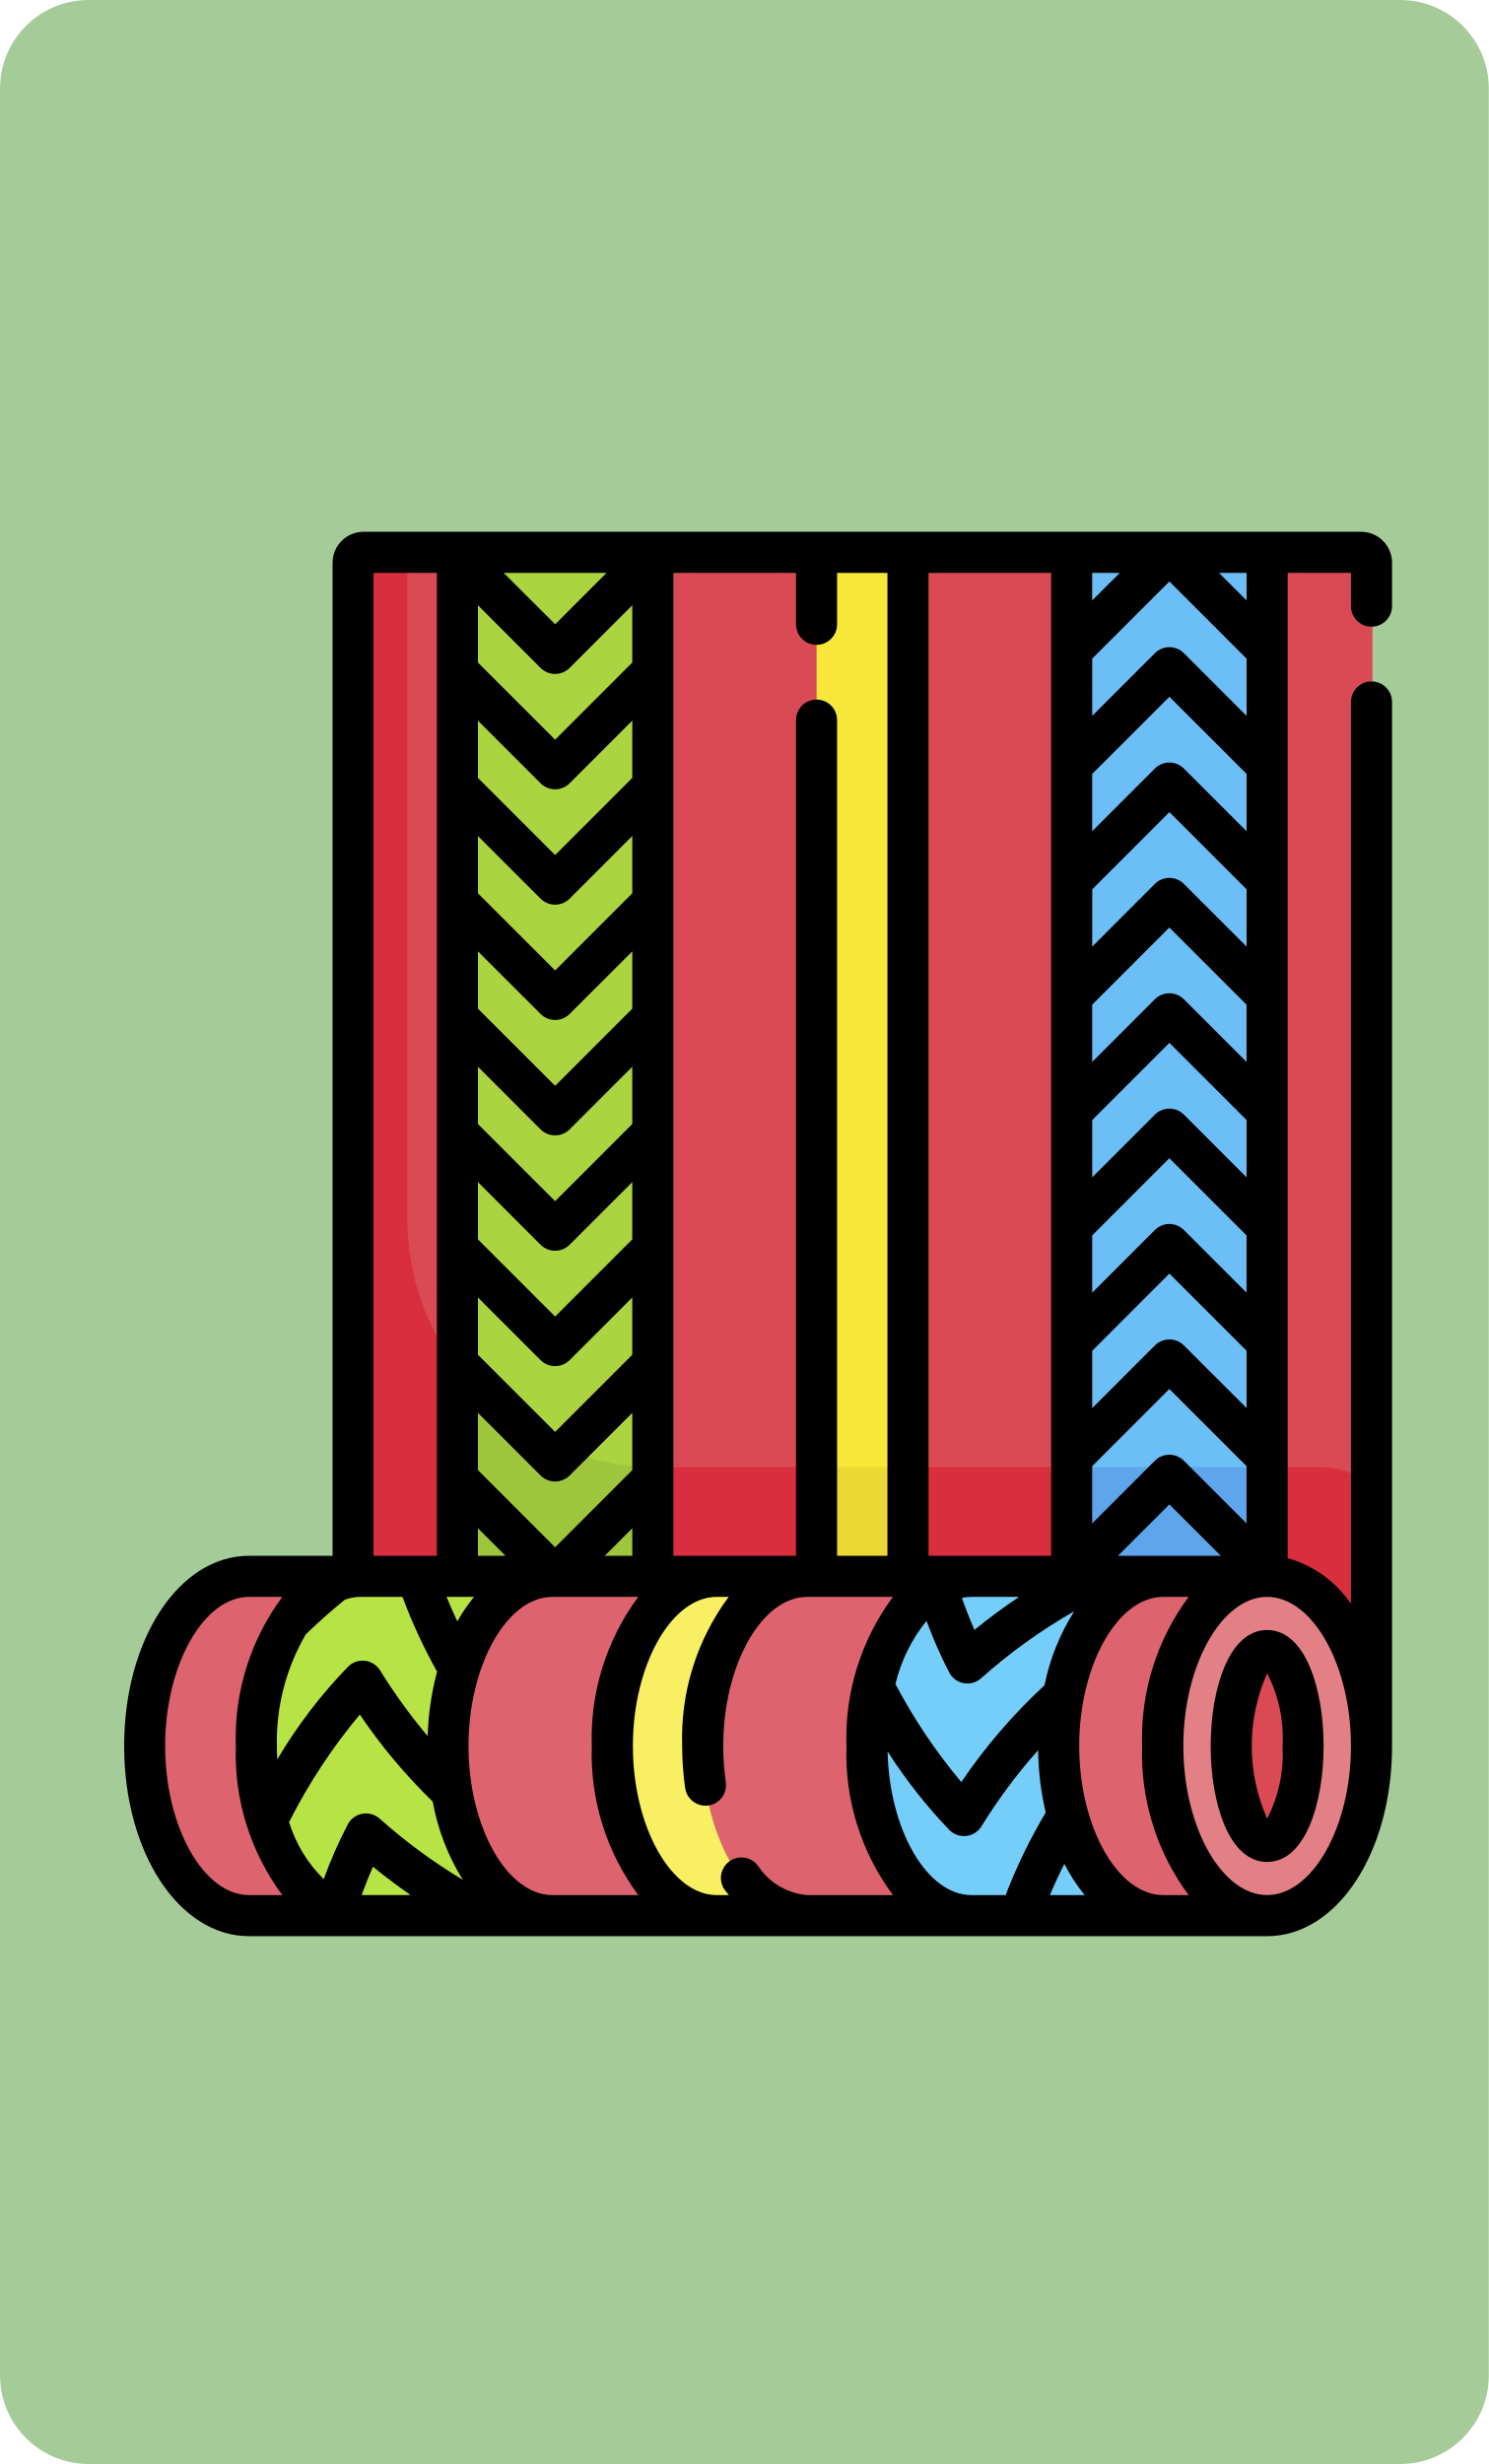
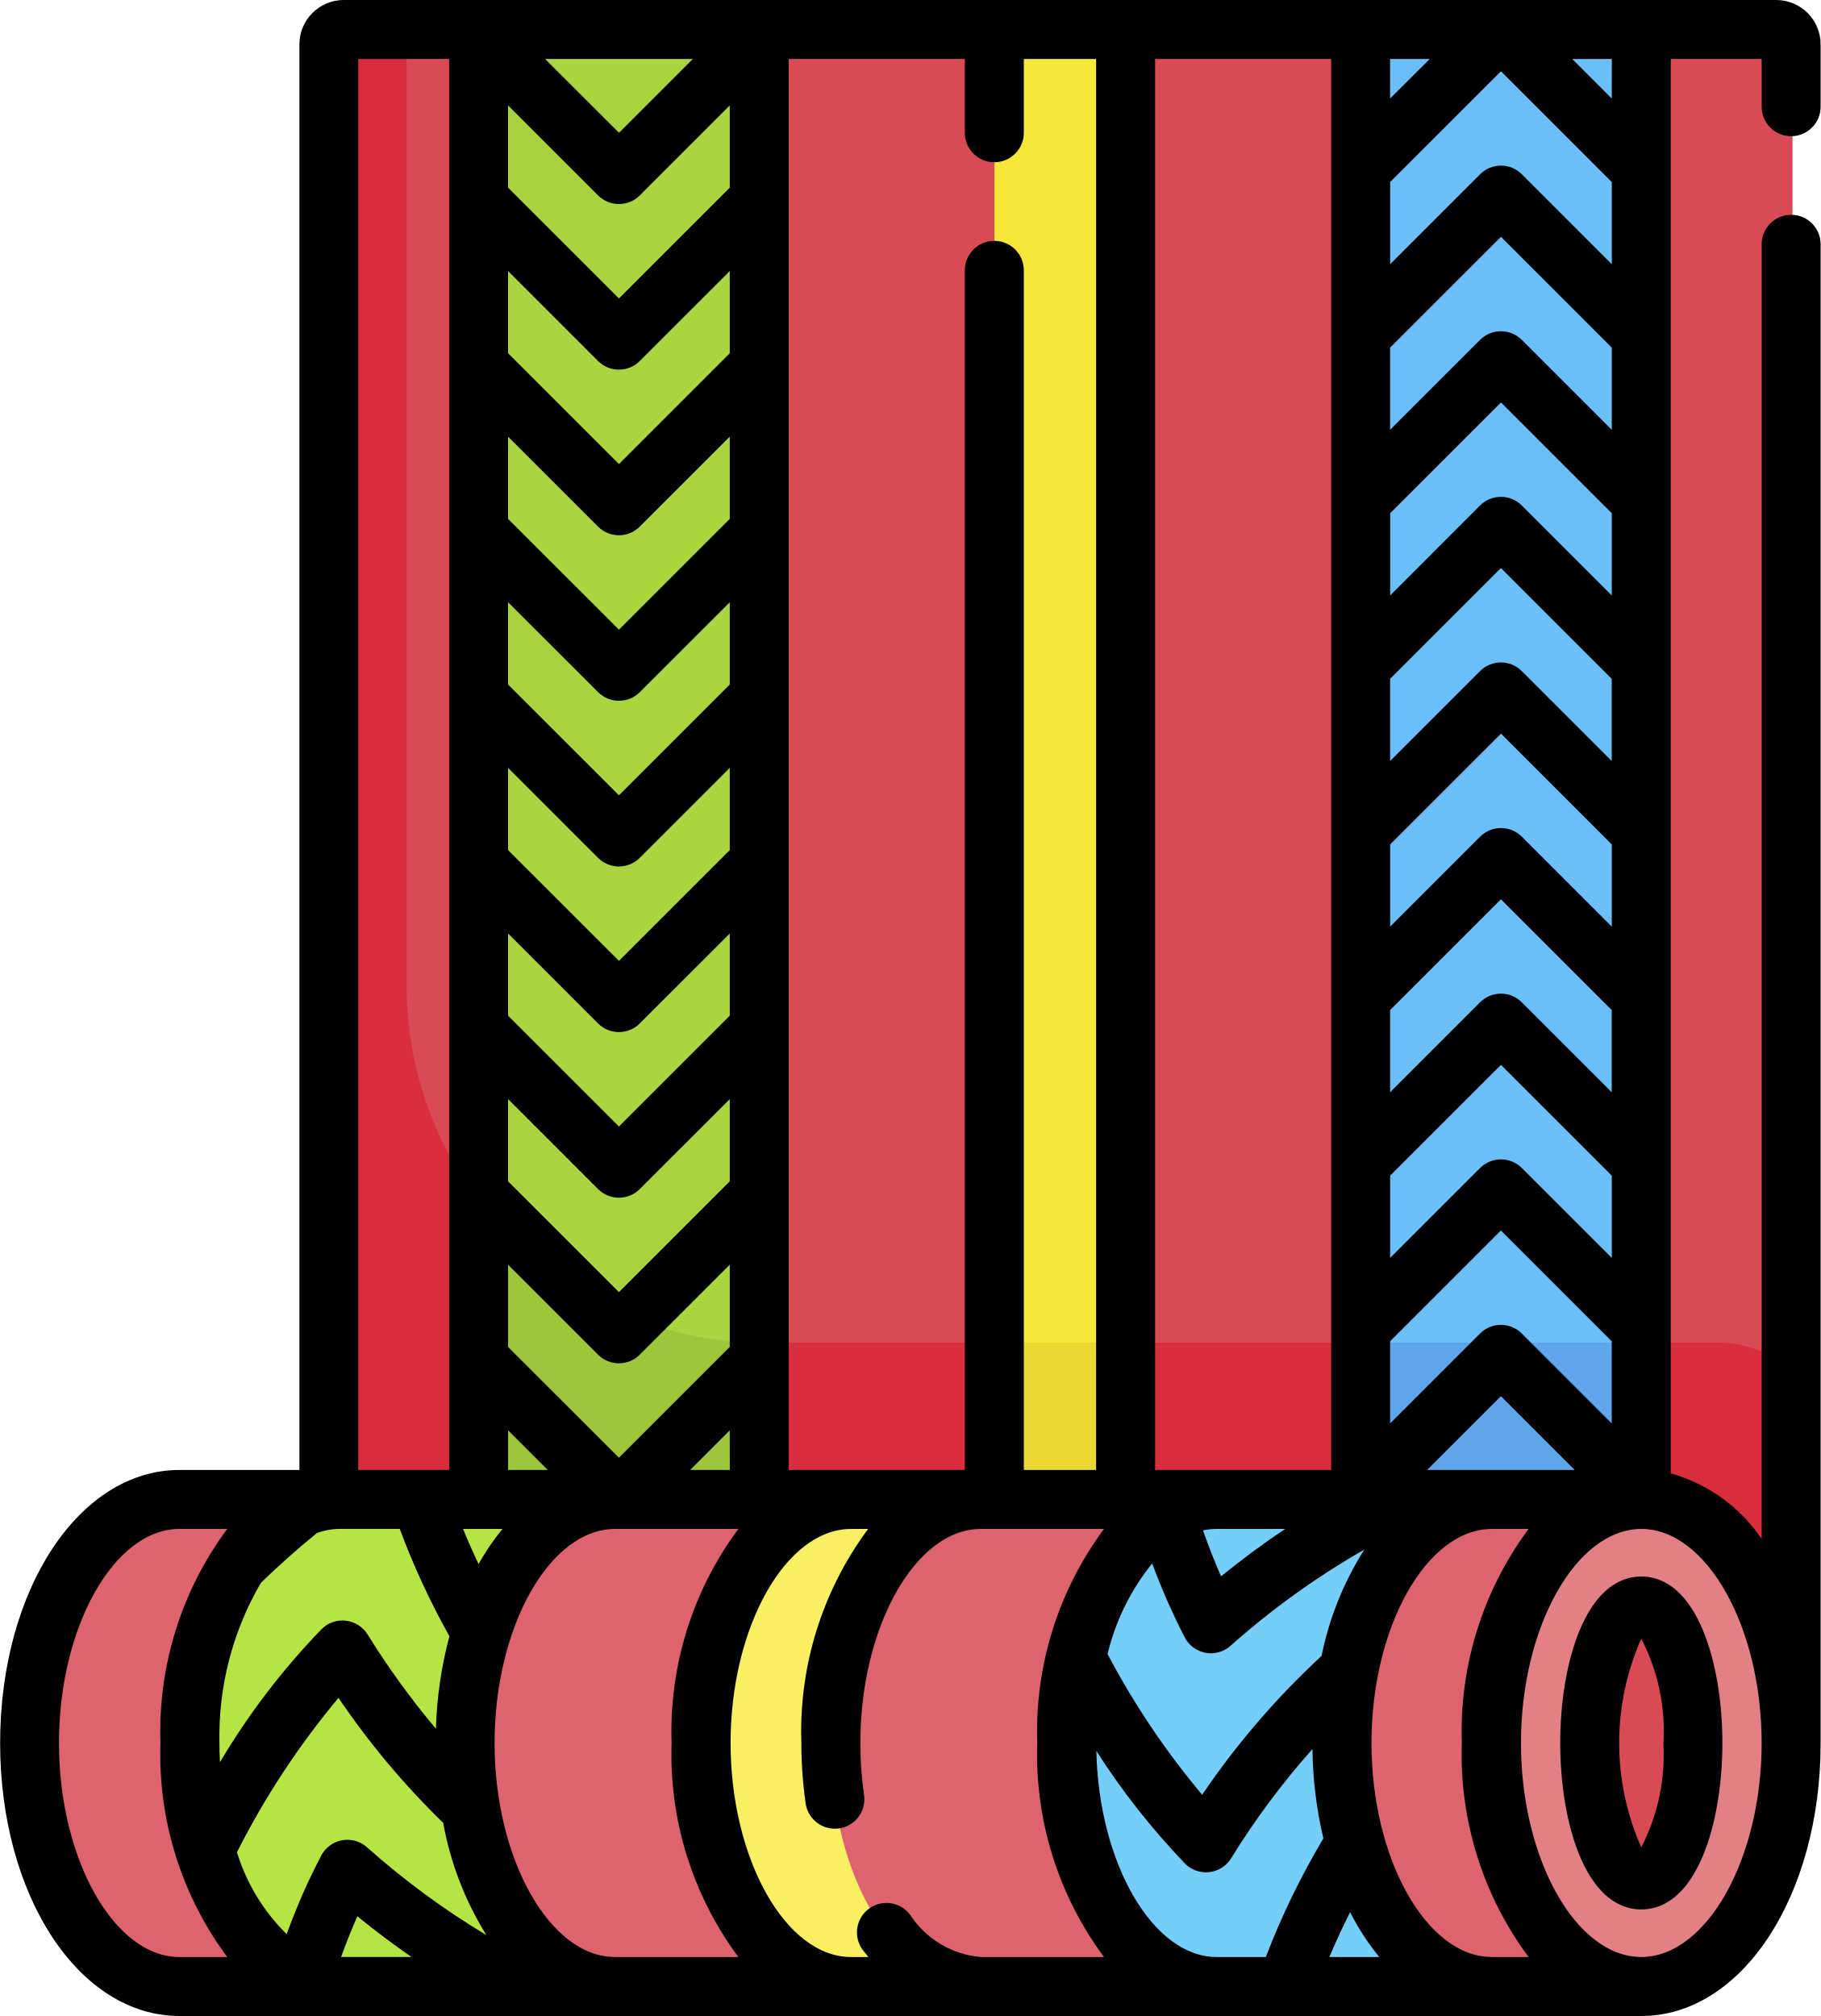
- <svg xmlns="http://www.w3.org/2000/svg" width="84" height="139" viewBox="0 0 84 139">
-   <g id="Grupo_1178545" data-name="Grupo 1178545" transform="translate(-1329.711 -9379)">
-     <rect id="Rectángulo_455813" data-name="Rectángulo 455813" width="84" height="139" rx="5" transform="translate(1329.711 9379)" fill="#a4cb98" />
-     <g id="Grupo_1178544" data-name="Grupo 1178544" transform="translate(1433.076 9409) rotate(90)">
-       <ellipse id="Elipse_13660" data-name="Elipse 13660" cx="9.584" cy="5.898" rx="9.584" ry="5.898" transform="translate(58.954 25.931)" fill="#e28086" />
-       <path id="Trazado_998206" data-name="Trazado 998206" d="M381,127.626c0,3.257,4.291,5.9,9.584,5.9s9.584-2.641,9.584-5.9V70.094c0,3.257-4.291,5.9-9.584,5.9S381,73.352,381,70.094Z" transform="translate(-322.046 -38.265)" fill="#dd636e" />
-       <path id="Trazado_998207" data-name="Trazado 998207" d="M64.968,37.874c0-3.257,4.291-5.9,9.584-5.9H7.7a.585.585,0,0,0-.585.585v56.38a.585.585,0,0,0,.585.585H64.968Z" transform="translate(-6.014 -6.045)" fill="#da4a54" />
-       <path id="Trazado_998208" data-name="Trazado 998208" d="M59.928,31.976a4.233,4.233,0,0,0-1.15,2.8V72.406A14.025,14.025,0,0,1,44.753,86.431H7.115v2.51a.585.585,0,0,0,.585.585H64.968V37.874c0-3.257,4.291-5.9,9.584-5.9Z" transform="translate(-6.014 -6.045)" fill="#d82e3d" />
-       <ellipse id="Elipse_13661" data-name="Elipse 13661" cx="5.39" cy="2.03" rx="5.39" ry="2.03" transform="translate(63.148 29.799)" fill="#da4a54" />
-       <path id="Trazado_998209" data-name="Trazado 998209" d="M381,118.925c0,3.257,4.291,5.9,9.584,5.9s9.584-2.641,9.584-5.9V108.094c0,3.257-4.291,5.9-9.584,5.9s-9.584-2.641-9.584-5.9Z" transform="translate(-322.046 -70.385)" fill="#75cef9" />
-       <path id="Trazado_998210" data-name="Trazado 998210" d="M400.169,243.2c0,3.257-4.291,5.9-9.584,5.9S381,246.458,381,243.2v-5.106c0,3.257,4.291,5.9,9.584,5.9s9.584-2.641,9.584-5.9Z" transform="translate(-322.046 -180.27)" fill="#f9ef63" />
-       <path id="Trazado_998211" data-name="Trazado 998211" d="M381,341.925c0,3.257,4.291,5.9,9.584,5.9s9.584-2.641,9.584-5.9V331.094c0,3.257-4.291,5.9-9.584,5.9s-9.584-2.641-9.584-5.9Z" transform="translate(-322.046 -258.879)" fill="#b7e445" />
-       <path id="Trazado_998212" data-name="Trazado 998212" d="M7.115,201.244H64.968v5.167H7.115Z" transform="translate(-6.014 -149.122)" fill="#f6e738" />
-       <path id="Trazado_998213" data-name="Trazado 998213" d="M341,201.244h6.189v5.167H341Z" transform="translate(-288.236 -149.122)" fill="#ecd833" />
-       <path id="Trazado_998214" data-name="Trazado 998214" d="M7.115,70.094H64.968V81.137H7.115Z" transform="translate(-6.014 -38.265)" fill="#6bbef6" />
-       <path id="Trazado_998215" data-name="Trazado 998215" d="M341,70.094h6.189V81.137H341Z" transform="translate(-288.236 -38.265)" fill="#5ea5ec" />
-       <path id="Trazado_998216" data-name="Trazado 998216" d="M7.115,294.42H64.968v11.043H7.115Z" transform="translate(-6.014 -227.88)" fill="#aad540" />
-       <path id="Trazado_998217" data-name="Trazado 998217" d="M304.737,305.463h11.8V294.42h-6.19A14,14,0,0,1,304.737,305.463Z" transform="translate(-257.584 -227.88)" fill="#9dc63d" />
-       <path id="Trazado_998218" data-name="Trazado 998218" d="M406.93,56.157c3.15,0,6.541-1,6.541-3.186s-3.391-3.186-6.541-3.186-6.541,1-6.541,3.186S403.78,56.157,406.93,56.157Zm0-4.053a7.906,7.906,0,0,1,4.1.868,10.115,10.115,0,0,1-8.2,0A7.907,7.907,0,0,1,406.93,52.1Z" transform="translate(-338.435 -21.1)" />
-       <path id="Trazado_998219" data-name="Trazado 998219" d="M79.224,31.872c0-3.952-4.713-7.048-10.729-7.048H9.6a1.159,1.159,0,1,0,0,2.318H60.477A6.392,6.392,0,0,0,57.9,30.714H2.317V27.142H4.193a1.159,1.159,0,1,0,0-2.318H1.743A1.745,1.745,0,0,0,0,26.567v56.3A1.745,1.745,0,0,0,1.743,84.6H57.766v4.712c0,3.952,4.713,7.048,10.729,7.048s10.729-3.1,10.729-7.048ZM49.7,76.4l3.535-3.535a1.159,1.159,0,0,0,0-1.639L49.7,67.69h3.231l4.354,4.354L52.932,76.4Zm-6.508,0,3.535-3.535a1.159,1.159,0,0,0,0-1.639L43.193,67.69h3.231l4.354,4.354L46.424,76.4Zm-6.508,0,3.535-3.535a1.159,1.159,0,0,0,0-1.639L36.685,67.69h3.231l4.354,4.354L39.915,76.4Zm-6.508,0,3.535-3.535a1.159,1.159,0,0,0,0-1.639L30.176,67.69h3.231l4.354,4.354L33.407,76.4Zm-6.508,0L27.2,72.863a1.159,1.159,0,0,0,0-1.639L23.668,67.69H26.9l4.354,4.354L26.9,76.4Zm-6.508,0,3.535-3.535a1.159,1.159,0,0,0,0-1.639L17.16,67.69h3.231l4.354,4.354L20.391,76.4Zm-6.508,0,3.535-3.535a1.159,1.159,0,0,0,0-1.639L10.652,67.69h3.231l4.354,4.354L13.882,76.4Zm-6.508,0,3.535-3.535a1.159,1.159,0,0,0,0-1.639L4.144,67.69H7.374l4.354,4.354L7.374,76.4Zm6.239-43.367L6.848,36.566a1.159,1.159,0,0,0,0,1.639l3.535,3.535H7.152L2.8,37.385l4.354-4.354h3.231Zm6.508,0-3.535,3.535a1.159,1.159,0,0,0,0,1.639l3.535,3.535H13.66L9.306,37.385l4.354-4.354h3.231Zm6.508,0-3.535,3.535a1.159,1.159,0,0,0,0,1.639L23.4,41.739H20.168l-4.354-4.354,4.354-4.354H23.4Zm6.508,0-3.535,3.535a1.159,1.159,0,0,0,0,1.639l3.535,3.535H26.676l-4.354-4.354,4.354-4.354h3.231Zm6.508,0L32.88,36.566a1.159,1.159,0,0,0,0,1.639l3.535,3.535H33.184L28.83,37.385l4.354-4.354h3.231Zm6.508,0-3.535,3.535a1.159,1.159,0,0,0,0,1.639l3.535,3.535H39.693l-4.354-4.354,4.354-4.354h3.231Zm6.508,0L45.9,36.566a1.159,1.159,0,0,0,0,1.639l3.535,3.535H46.2l-4.354-4.354L46.2,33.031h3.231Zm6.508,0-3.535,3.535a1.159,1.159,0,0,0,0,1.639l3.535,3.535H52.709l-4.354-4.354,4.354-4.354H55.94ZM76.906,72.2c0,2.564-3.852,4.731-8.411,4.731s-8.411-2.166-8.411-4.731V67.351a13.354,13.354,0,0,0,8.411,2.624,13.355,13.355,0,0,0,8.411-2.624ZM2.317,65.372V58.453h2.9a1.159,1.159,0,1,0,0-2.318h-2.9V53.294H57.766v2.841H10.624a1.159,1.159,0,1,0,0,2.318H57.766v6.919ZM57.766,44.057v6.919H2.317V44.057Zm14.48.307a30.5,30.5,0,0,0,4.66,2.262v1.932c0,2.506-3.678,4.632-8.1,4.727a28.787,28.787,0,0,0,4.418-3.475,1.159,1.159,0,0,0-.191-1.817,30.624,30.624,0,0,1-4.3-3.2A16.153,16.153,0,0,0,72.246,44.364Zm-7.169.075a31.462,31.462,0,0,0,5.453,4.688A31.28,31.28,0,0,1,65,52.844a9.019,9.019,0,0,1-3.561-1.753,26.568,26.568,0,0,0,2.9-1.276,1.159,1.159,0,0,0,.34-1.8,31.076,31.076,0,0,1-3.783-5.259,12.4,12.4,0,0,0,4.188,1.681ZM60.14,49.094a2.586,2.586,0,0,1-.056-.536V45.866c.571.855,1.189,1.69,1.862,2.519C61.363,48.64,60.763,48.876,60.14,49.094Zm-2.374-8.806-2.9-2.9,2.9-2.9Zm0,27.4v1.557L56.209,67.69Zm2.318,8.932a9.469,9.469,0,0,0,1.381.941q-.682.323-1.381.608ZM76.906,57.828A3.687,3.687,0,0,1,75.251,60.6a1.159,1.159,0,1,0,1.408,1.841q.126-.1.247-.2v.685c0,2.564-3.852,4.731-8.411,4.731s-8.411-2.166-8.411-4.731v-.674a13.354,13.354,0,0,0,8.411,2.624,16.57,16.57,0,0,0,2.353-.166,1.159,1.159,0,1,0-.33-2.294,14.258,14.258,0,0,1-2.023.143c-4.559,0-8.411-2.166-8.411-4.731V52.983a13.354,13.354,0,0,0,8.411,2.624,13.355,13.355,0,0,0,8.411-2.624ZM75.144,43.313a9.742,9.742,0,0,0,1.762-1.146v1.961Q76.013,43.753,75.144,43.313Zm1.762-5.57c0,2.564-3.852,4.731-8.411,4.731s-8.411-2.166-8.411-4.731V36.3a13.354,13.354,0,0,0,8.411,2.624A13.355,13.355,0,0,0,76.906,36.3Zm-73.032,4H2.317V40.182ZM2.317,74.947V69.141l2.9,2.9Zm55.449-.105V76.4H56.209ZM62.2,86.113c-.7-.724-1.343-1.448-1.956-2.2a2.653,2.653,0,0,1-.162-.9V80.658A30.185,30.185,0,0,0,64.3,78.705a15.834,15.834,0,0,0,3.635.531,31.518,31.518,0,0,1-3.709,2.688,1.159,1.159,0,0,0-.2,1.809,28.249,28.249,0,0,0,5.226,3.99q-.376.02-.761.02A11.987,11.987,0,0,1,62.2,86.113Zm10.591.943a31.835,31.835,0,0,1-6.069-3.992,31.3,31.3,0,0,0,4.91-4.113,12.6,12.6,0,0,0,4.415-1.7,31.315,31.315,0,0,1-3.459,4.7,1.159,1.159,0,0,0,.33,1.791A24.789,24.789,0,0,0,76.009,85.1a7.7,7.7,0,0,1-3.217,1.954Zm4.114-4.094c-.553-.2-1.084-.411-1.6-.639.572-.7,1.1-1.409,1.6-2.126Zm-8.411-55.82c4.559,0,8.411,2.166,8.411,4.731S73.054,36.6,68.495,36.6s-8.411-2.166-8.411-4.731S63.935,27.142,68.495,27.142ZM3.874,33.031,2.317,34.588V33.031ZM2.317,78.716H57.766c0,1.255,0,1.135,0,1.145v2.427H2.317ZM68.495,94.048c-4.559,0-8.411-2.166-8.411-4.731V87.436a13.354,13.354,0,0,0,8.411,2.624,13.355,13.355,0,0,0,8.411-2.624v1.881C76.906,91.881,73.054,94.048,68.495,94.048Z" transform="translate(0)" />
-     </g>
+ <svg xmlns="http://www.w3.org/2000/svg" width="71.541" height="79.224" viewBox="0 0 71.541 79.224">
+   <g id="Grupo_1178544" data-name="Grupo 1178544" transform="translate(96.365) rotate(90)">
+     <ellipse id="Elipse_13660" data-name="Elipse 13660" cx="9.584" cy="5.898" rx="9.584" ry="5.898" transform="translate(58.954 25.931)" fill="#e28086" />
+     <path id="Trazado_998206" data-name="Trazado 998206" d="M381,127.626c0,3.257,4.291,5.9,9.584,5.9s9.584-2.641,9.584-5.9V70.094c0,3.257-4.291,5.9-9.584,5.9S381,73.352,381,70.094Z" transform="translate(-322.046 -38.265)" fill="#dd636e" />
+     <path id="Trazado_998207" data-name="Trazado 998207" d="M64.968,37.874c0-3.257,4.291-5.9,9.584-5.9H7.7a.585.585,0,0,0-.585.585v56.38a.585.585,0,0,0,.585.585H64.968Z" transform="translate(-6.014 -6.045)" fill="#da4a54" />
+     <path id="Trazado_998208" data-name="Trazado 998208" d="M59.928,31.976a4.233,4.233,0,0,0-1.15,2.8V72.406A14.025,14.025,0,0,1,44.753,86.431H7.115v2.51a.585.585,0,0,0,.585.585H64.968V37.874c0-3.257,4.291-5.9,9.584-5.9Z" transform="translate(-6.014 -6.045)" fill="#d82e3d" />
+     <ellipse id="Elipse_13661" data-name="Elipse 13661" cx="5.39" cy="2.03" rx="5.39" ry="2.03" transform="translate(63.148 29.799)" fill="#da4a54" />
+     <path id="Trazado_998209" data-name="Trazado 998209" d="M381,118.925c0,3.257,4.291,5.9,9.584,5.9s9.584-2.641,9.584-5.9V108.094c0,3.257-4.291,5.9-9.584,5.9s-9.584-2.641-9.584-5.9Z" transform="translate(-322.046 -70.385)" fill="#75cef9" />
+     <path id="Trazado_998210" data-name="Trazado 998210" d="M400.169,243.2c0,3.257-4.291,5.9-9.584,5.9S381,246.458,381,243.2v-5.106c0,3.257,4.291,5.9,9.584,5.9s9.584-2.641,9.584-5.9Z" transform="translate(-322.046 -180.27)" fill="#f9ef63" />
+     <path id="Trazado_998211" data-name="Trazado 998211" d="M381,341.925c0,3.257,4.291,5.9,9.584,5.9s9.584-2.641,9.584-5.9V331.094c0,3.257-4.291,5.9-9.584,5.9s-9.584-2.641-9.584-5.9Z" transform="translate(-322.046 -258.879)" fill="#b7e445" />
+     <path id="Trazado_998212" data-name="Trazado 998212" d="M7.115,201.244H64.968v5.167H7.115Z" transform="translate(-6.014 -149.122)" fill="#f6e738" />
+     <path id="Trazado_998213" data-name="Trazado 998213" d="M341,201.244h6.189v5.167H341Z" transform="translate(-288.236 -149.122)" fill="#ecd833" />
+     <path id="Trazado_998214" data-name="Trazado 998214" d="M7.115,70.094H64.968V81.137H7.115Z" transform="translate(-6.014 -38.265)" fill="#6bbef6" />
+     <path id="Trazado_998215" data-name="Trazado 998215" d="M341,70.094h6.189V81.137H341Z" transform="translate(-288.236 -38.265)" fill="#5ea5ec" />
+     <path id="Trazado_998216" data-name="Trazado 998216" d="M7.115,294.42H64.968v11.043H7.115Z" transform="translate(-6.014 -227.88)" fill="#aad540" />
+     <path id="Trazado_998217" data-name="Trazado 998217" d="M304.737,305.463h11.8V294.42h-6.19A14,14,0,0,1,304.737,305.463Z" transform="translate(-257.584 -227.88)" fill="#9dc63d" />
+     <path id="Trazado_998218" data-name="Trazado 998218" d="M406.93,56.157c3.15,0,6.541-1,6.541-3.186s-3.391-3.186-6.541-3.186-6.541,1-6.541,3.186S403.78,56.157,406.93,56.157Zm0-4.053a7.906,7.906,0,0,1,4.1.868,10.115,10.115,0,0,1-8.2,0A7.907,7.907,0,0,1,406.93,52.1Z" transform="translate(-338.435 -21.1)" />
+     <path id="Trazado_998219" data-name="Trazado 998219" d="M79.224,31.872c0-3.952-4.713-7.048-10.729-7.048H9.6a1.159,1.159,0,1,0,0,2.318H60.477A6.392,6.392,0,0,0,57.9,30.714H2.317V27.142H4.193a1.159,1.159,0,1,0,0-2.318H1.743A1.745,1.745,0,0,0,0,26.567v56.3A1.745,1.745,0,0,0,1.743,84.6H57.766v4.712c0,3.952,4.713,7.048,10.729,7.048s10.729-3.1,10.729-7.048ZM49.7,76.4l3.535-3.535a1.159,1.159,0,0,0,0-1.639L49.7,67.69h3.231l4.354,4.354L52.932,76.4Zm-6.508,0,3.535-3.535a1.159,1.159,0,0,0,0-1.639L43.193,67.69h3.231l4.354,4.354L46.424,76.4Zm-6.508,0,3.535-3.535a1.159,1.159,0,0,0,0-1.639L36.685,67.69h3.231l4.354,4.354L39.915,76.4Zm-6.508,0,3.535-3.535a1.159,1.159,0,0,0,0-1.639L30.176,67.69h3.231l4.354,4.354L33.407,76.4Zm-6.508,0L27.2,72.863a1.159,1.159,0,0,0,0-1.639L23.668,67.69H26.9l4.354,4.354L26.9,76.4Zm-6.508,0,3.535-3.535a1.159,1.159,0,0,0,0-1.639L17.16,67.69h3.231l4.354,4.354L20.391,76.4Zm-6.508,0,3.535-3.535a1.159,1.159,0,0,0,0-1.639L10.652,67.69h3.231l4.354,4.354L13.882,76.4Zm-6.508,0,3.535-3.535a1.159,1.159,0,0,0,0-1.639L4.144,67.69H7.374l4.354,4.354L7.374,76.4Zm6.239-43.367L6.848,36.566a1.159,1.159,0,0,0,0,1.639l3.535,3.535H7.152L2.8,37.385l4.354-4.354h3.231Zm6.508,0-3.535,3.535a1.159,1.159,0,0,0,0,1.639l3.535,3.535H13.66L9.306,37.385l4.354-4.354h3.231Zm6.508,0-3.535,3.535a1.159,1.159,0,0,0,0,1.639L23.4,41.739H20.168l-4.354-4.354,4.354-4.354H23.4Zm6.508,0-3.535,3.535a1.159,1.159,0,0,0,0,1.639l3.535,3.535H26.676l-4.354-4.354,4.354-4.354h3.231Zm6.508,0L32.88,36.566a1.159,1.159,0,0,0,0,1.639l3.535,3.535H33.184L28.83,37.385l4.354-4.354h3.231Zm6.508,0-3.535,3.535a1.159,1.159,0,0,0,0,1.639l3.535,3.535H39.693l-4.354-4.354,4.354-4.354h3.231Zm6.508,0L45.9,36.566a1.159,1.159,0,0,0,0,1.639l3.535,3.535H46.2l-4.354-4.354L46.2,33.031h3.231Zm6.508,0-3.535,3.535a1.159,1.159,0,0,0,0,1.639l3.535,3.535H52.709l-4.354-4.354,4.354-4.354H55.94ZM76.906,72.2c0,2.564-3.852,4.731-8.411,4.731s-8.411-2.166-8.411-4.731V67.351a13.354,13.354,0,0,0,8.411,2.624,13.355,13.355,0,0,0,8.411-2.624ZM2.317,65.372V58.453h2.9a1.159,1.159,0,1,0,0-2.318h-2.9V53.294H57.766v2.841H10.624a1.159,1.159,0,1,0,0,2.318H57.766v6.919ZM57.766,44.057v6.919H2.317V44.057Zm14.48.307a30.5,30.5,0,0,0,4.66,2.262v1.932c0,2.506-3.678,4.632-8.1,4.727a28.787,28.787,0,0,0,4.418-3.475,1.159,1.159,0,0,0-.191-1.817,30.624,30.624,0,0,1-4.3-3.2A16.153,16.153,0,0,0,72.246,44.364Zm-7.169.075a31.462,31.462,0,0,0,5.453,4.688A31.28,31.28,0,0,1,65,52.844a9.019,9.019,0,0,1-3.561-1.753,26.568,26.568,0,0,0,2.9-1.276,1.159,1.159,0,0,0,.34-1.8,31.076,31.076,0,0,1-3.783-5.259,12.4,12.4,0,0,0,4.188,1.681ZM60.14,49.094a2.586,2.586,0,0,1-.056-.536V45.866c.571.855,1.189,1.69,1.862,2.519C61.363,48.64,60.763,48.876,60.14,49.094Zm-2.374-8.806-2.9-2.9,2.9-2.9Zm0,27.4v1.557L56.209,67.69Zm2.318,8.932a9.469,9.469,0,0,0,1.381.941q-.682.323-1.381.608ZM76.906,57.828A3.687,3.687,0,0,1,75.251,60.6a1.159,1.159,0,1,0,1.408,1.841q.126-.1.247-.2v.685c0,2.564-3.852,4.731-8.411,4.731s-8.411-2.166-8.411-4.731v-.674a13.354,13.354,0,0,0,8.411,2.624,16.57,16.57,0,0,0,2.353-.166,1.159,1.159,0,1,0-.33-2.294,14.258,14.258,0,0,1-2.023.143c-4.559,0-8.411-2.166-8.411-4.731V52.983a13.354,13.354,0,0,0,8.411,2.624,13.355,13.355,0,0,0,8.411-2.624ZM75.144,43.313a9.742,9.742,0,0,0,1.762-1.146v1.961Q76.013,43.753,75.144,43.313Zm1.762-5.57c0,2.564-3.852,4.731-8.411,4.731s-8.411-2.166-8.411-4.731V36.3a13.354,13.354,0,0,0,8.411,2.624A13.355,13.355,0,0,0,76.906,36.3Zm-73.032,4H2.317V40.182ZM2.317,74.947V69.141l2.9,2.9Zm55.449-.105V76.4H56.209ZM62.2,86.113c-.7-.724-1.343-1.448-1.956-2.2a2.653,2.653,0,0,1-.162-.9V80.658A30.185,30.185,0,0,0,64.3,78.705a15.834,15.834,0,0,0,3.635.531,31.518,31.518,0,0,1-3.709,2.688,1.159,1.159,0,0,0-.2,1.809,28.249,28.249,0,0,0,5.226,3.99q-.376.02-.761.02A11.987,11.987,0,0,1,62.2,86.113Zm10.591.943a31.835,31.835,0,0,1-6.069-3.992,31.3,31.3,0,0,0,4.91-4.113,12.6,12.6,0,0,0,4.415-1.7,31.315,31.315,0,0,1-3.459,4.7,1.159,1.159,0,0,0,.33,1.791A24.789,24.789,0,0,0,76.009,85.1a7.7,7.7,0,0,1-3.217,1.954Zm4.114-4.094c-.553-.2-1.084-.411-1.6-.639.572-.7,1.1-1.409,1.6-2.126Zm-8.411-55.82c4.559,0,8.411,2.166,8.411,4.731S73.054,36.6,68.495,36.6s-8.411-2.166-8.411-4.731S63.935,27.142,68.495,27.142ZM3.874,33.031,2.317,34.588V33.031ZM2.317,78.716H57.766c0,1.255,0,1.135,0,1.145v2.427H2.317ZM68.495,94.048c-4.559,0-8.411-2.166-8.411-4.731V87.436a13.354,13.354,0,0,0,8.411,2.624,13.355,13.355,0,0,0,8.411-2.624v1.881C76.906,91.881,73.054,94.048,68.495,94.048Z" transform="translate(0)" />
  </g>
</svg>
